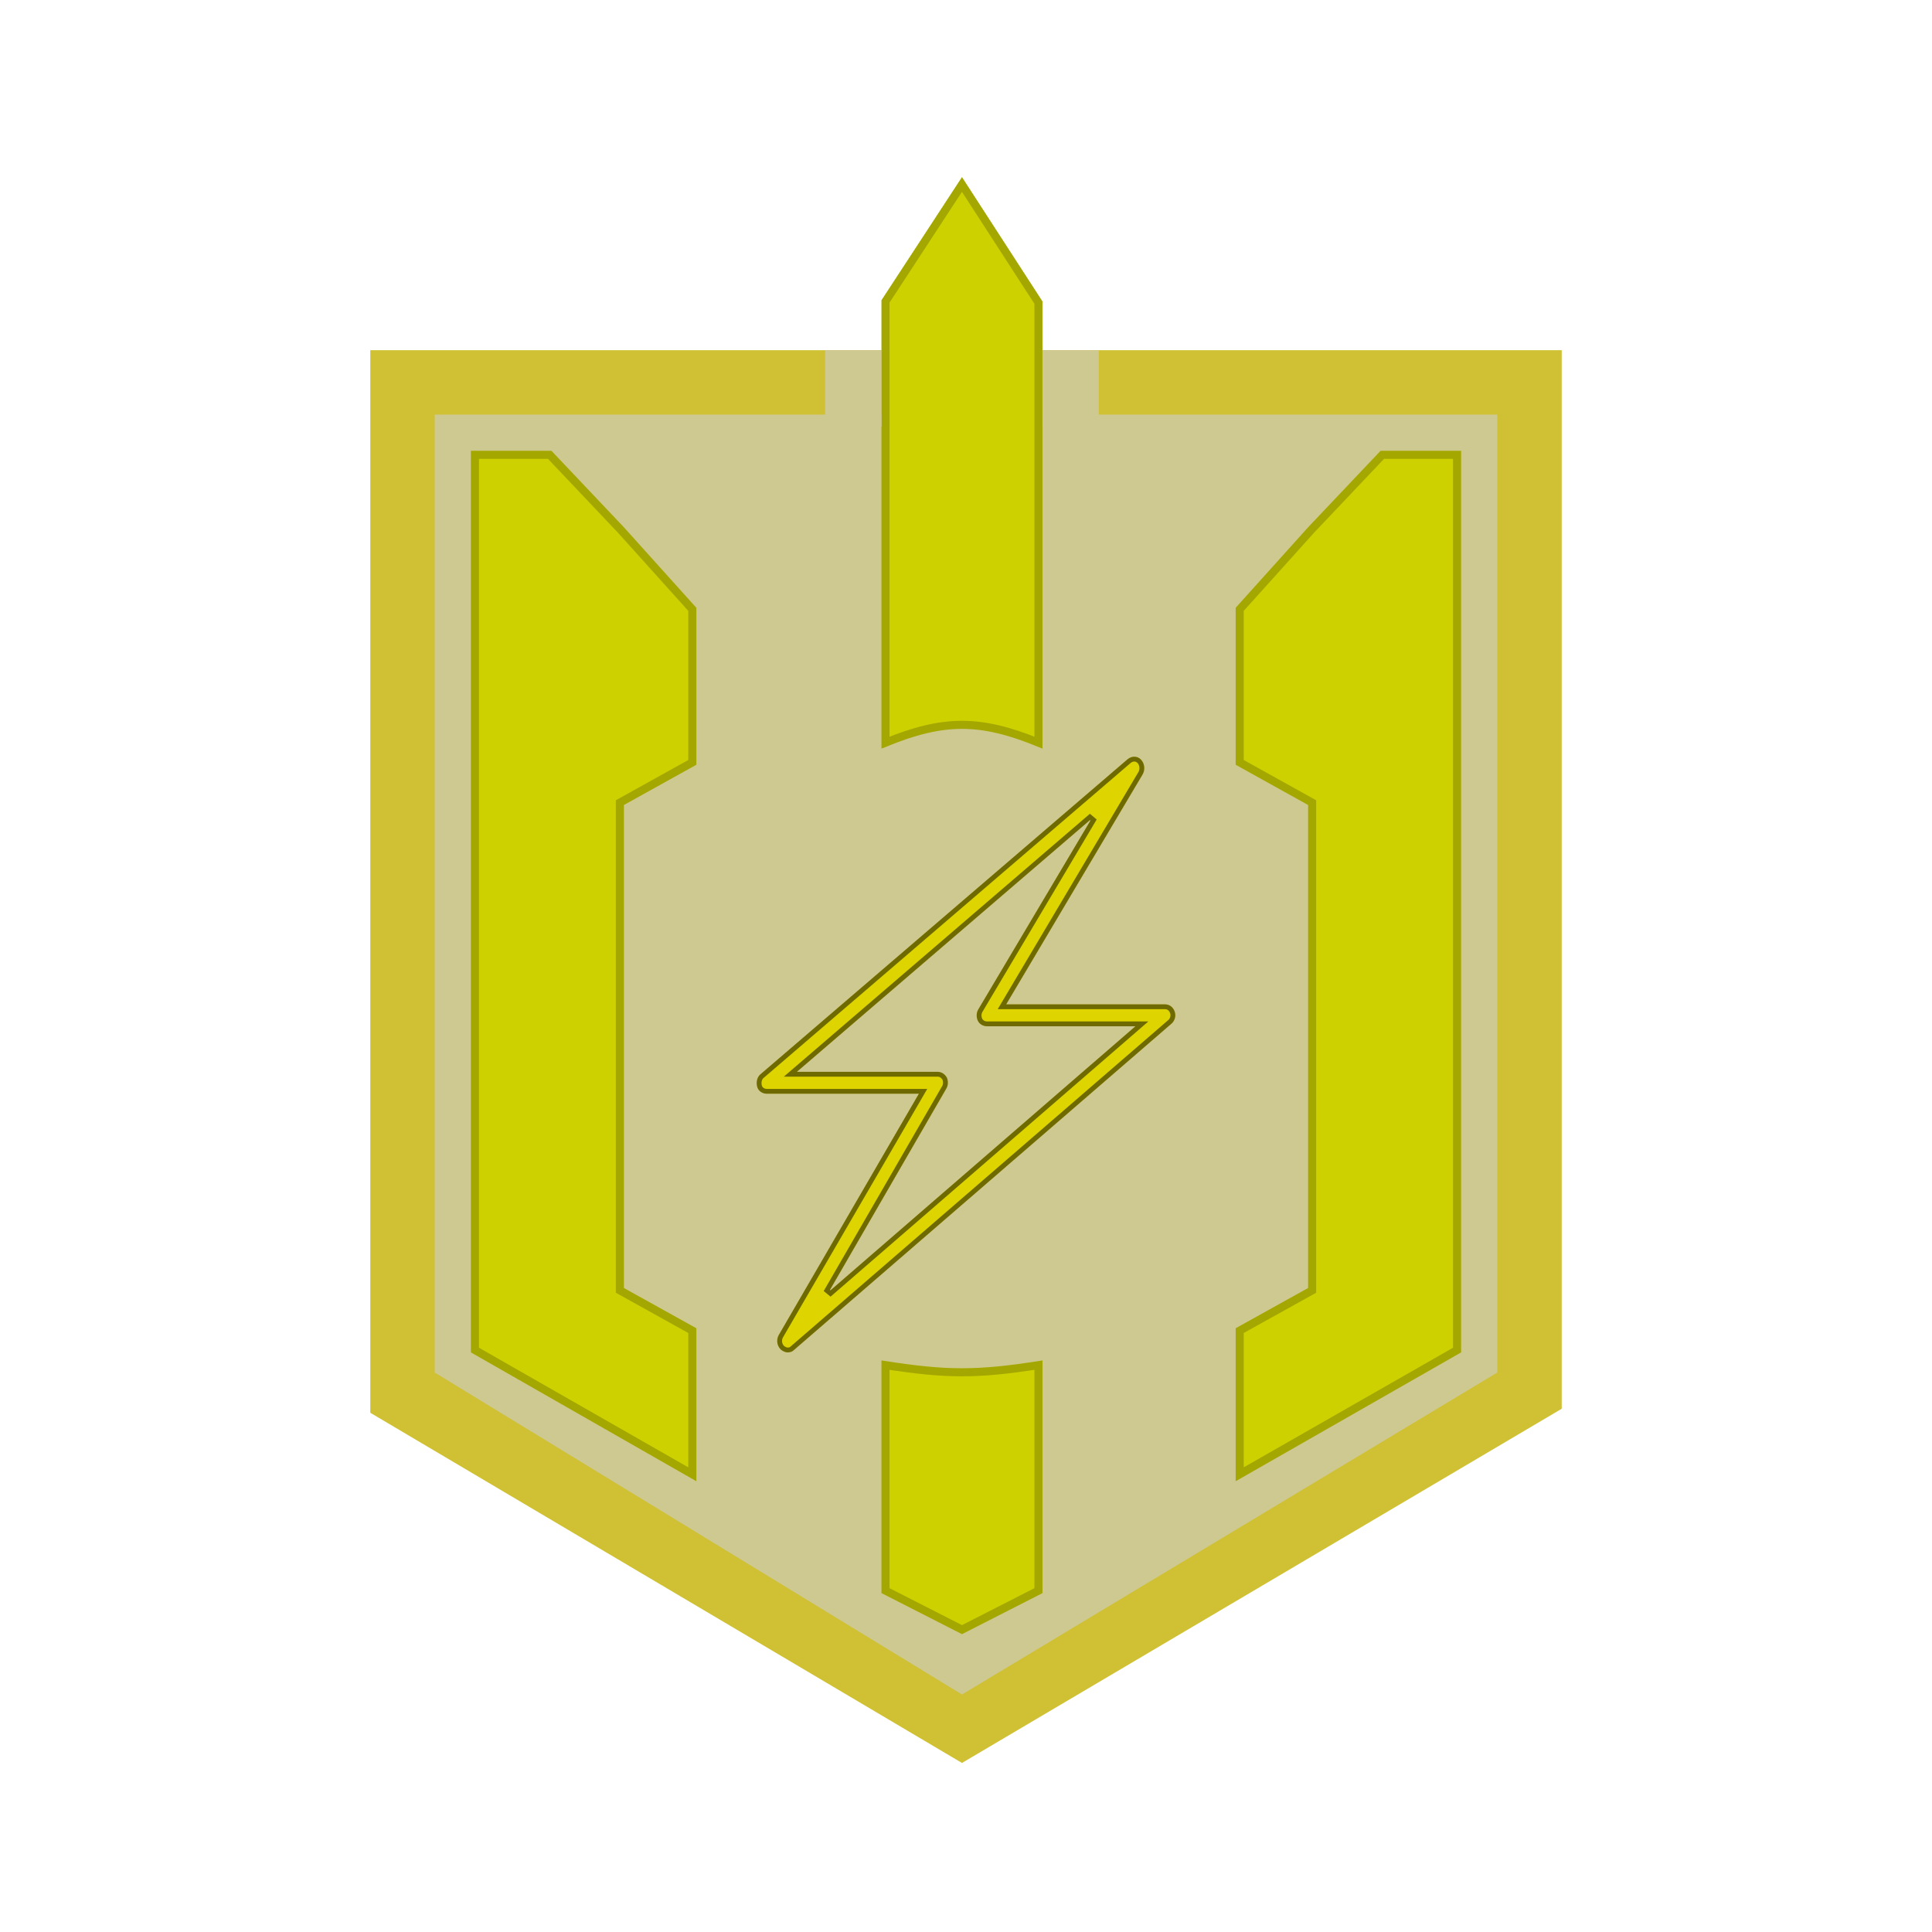
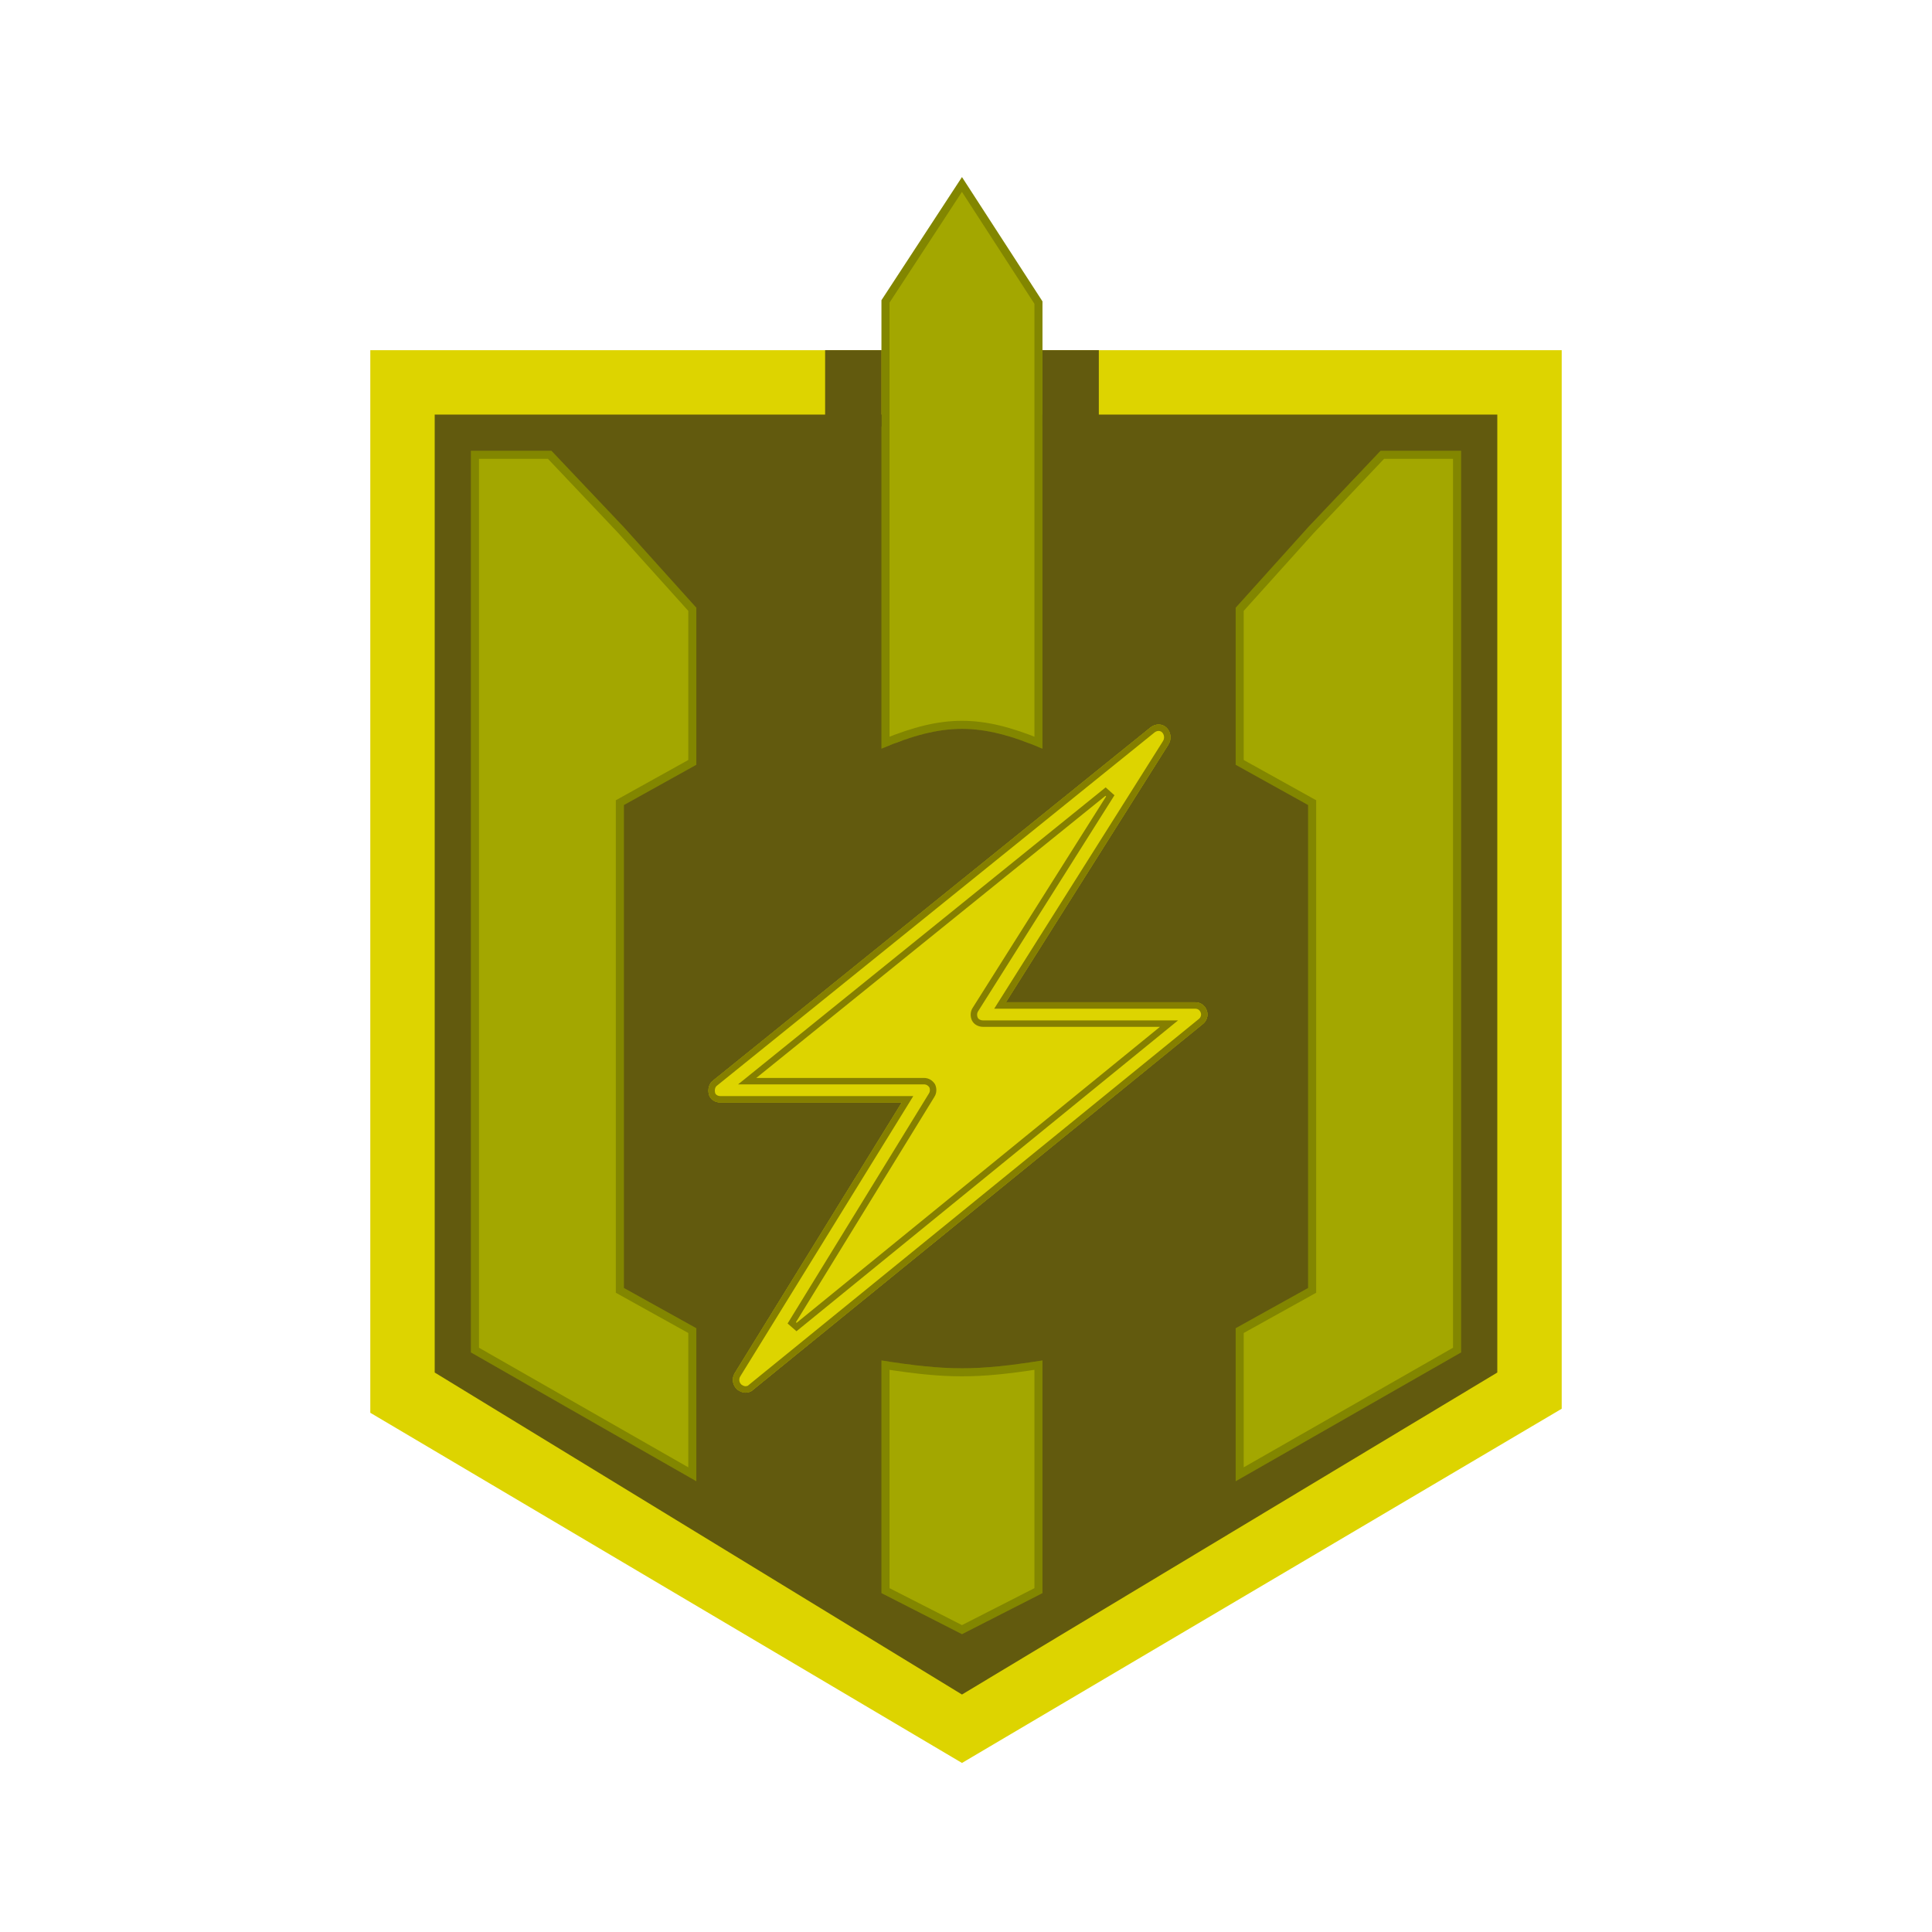
<svg xmlns="http://www.w3.org/2000/svg" width="240" height="240" viewBox="0 0 240 240" fill="none">
-   <path d="M119.5 219L46 175.5V43.5L194 43.5V175L119.5 219Z" fill="#C3B101" fill-opacity="0.8" />
-   <path d="M119.5 210.5L54 170.5V51.5L186 51.5V170.5L119.5 210.5Z" fill="#CEC891" />
-   <path d="M109.5 37.292L119.5 22L129.5 37.443V93C121.722 89.723 117.278 89.723 109.5 93V37.292Z" fill="#CDD100" />
+   <path d="M119.5 219L46 175.5V43.5L194 43.5V175L119.5 219Z" fill="#DDD400" />
+   <path d="M119.5 210.5L54 170.5V51.5L186 51.5V170.5L119.5 210.5Z" fill="#625A0E" />
+   <path d="M109.5 37.292L119.5 22L129.5 37.443V93C121.722 89.723 117.278 89.723 109.5 93V37.292Z" fill="#A3A700" />
  <path d="M110 92.252V37.441L119.498 22.917L129 37.591V92.252C125.403 90.79 122.462 90.042 119.5 90.042C116.538 90.042 113.597 90.79 110 92.252Z" stroke="black" stroke-opacity="0.2" />
-   <path d="M129.5 197.9L119.5 203L109.5 197.9V169C117.667 170.295 121.333 170.295 129.5 169V197.9Z" fill="#CDD100" />
+   <path d="M129.5 197.9L119.5 203L109.5 197.9V169C117.667 170.295 121.333 170.295 129.5 169V197.9Z" fill="#A3A700" />
  <path d="M129 169.584V197.594L119.5 202.439L110 197.594V169.584C117.629 170.766 121.371 170.766 129 169.584Z" stroke="black" stroke-opacity="0.2" />
-   <path d="M153.5 165L162.5 160V100L153.5 95V75.5L162.5 65.5L171.5 56H181.5V168L153.5 184V165Z" fill="#CDD100" />
+   <path d="M153.5 165L162.5 160V100L153.5 95V75.5L162.5 65.5L171.5 56H181.5V168L153.5 184V165Z" fill="#A3A700" />
  <path d="M181 167.71L154 183.138V165.294L162.743 160.437L163 160.294V160V100V99.706L162.743 99.563L154 94.706V75.692L162.867 65.839L171.715 56.5H181V167.71Z" stroke="black" stroke-opacity="0.2" />
-   <path d="M86.5 165L77.5 160V100L86.5 95V75.5L77.5 65.5L68.5 56H58.5V168L86.5 184V165Z" fill="#CDD100" />
+   <path d="M86.5 165L77.5 160V100L86.5 95V75.5L77.5 65.5L68.5 56H58.5V168L86.5 184V165Z" fill="#A3A700" />
  <path d="M59 167.71L86 183.138V165.294L77.257 160.437L77 160.294V160V100V99.706L77.257 99.563L86 94.706V75.692L77.133 65.839L68.285 56.5H59V167.71Z" stroke="black" stroke-opacity="0.2" />
-   <path d="M102.5 43.5H109.5V53H102.5V43.5Z" fill="#CEC891" />
-   <path d="M129.5 43.5H136.5V53H129.5V43.5Z" fill="#CEC891" />
-   <path d="M145.926 125.67C145.733 125.111 145.284 124.762 144.706 124.762H124.994L141.945 96.192C142.266 95.633 142.202 94.865 141.752 94.376C141.303 93.887 140.597 93.887 140.083 94.306L94.497 133.423C94.047 133.773 93.919 134.401 94.047 134.96C94.176 135.519 94.689 135.868 95.267 135.868H114.144L96.744 165.835C96.423 166.393 96.487 167.162 97.001 167.651C97.257 167.86 97.579 168 97.835 168C98.092 168 98.413 167.93 98.606 167.721L145.476 127.206C145.926 126.857 146.118 126.228 145.926 125.67ZM102.972 160.456L117.547 135.239C117.803 134.82 117.803 134.261 117.611 133.842C117.354 133.423 116.969 133.144 116.455 133.144H98.991L135.588 101.71L121.527 125.39C121.271 125.809 121.271 126.368 121.463 126.787C121.656 127.206 122.105 127.486 122.619 127.486H141.046L102.972 160.456Z" fill="#DDD400" />
-   <path d="M124.736 124.609L124.468 125.062H124.994H144.706C145.143 125.062 145.487 125.317 145.642 125.767C145.793 126.205 145.64 126.699 145.292 126.97L145.286 126.974L145.28 126.979L98.41 167.494L98.397 167.505L98.385 167.518C98.276 167.636 98.059 167.7 97.835 167.7C97.672 167.7 97.421 167.604 97.199 167.426C96.801 167.039 96.748 166.43 97.004 165.985C97.004 165.985 97.004 165.984 97.004 165.984L114.403 136.019L114.665 135.568H114.144H95.267C94.805 135.568 94.432 135.294 94.34 134.893C94.228 134.408 94.352 133.916 94.681 133.66L94.686 133.656L94.692 133.651L140.275 94.536C140.684 94.205 141.205 94.224 141.531 94.579C141.888 94.967 141.943 95.591 141.686 96.041C141.685 96.042 141.685 96.042 141.685 96.043L124.736 124.609ZM102.712 160.306L103.168 160.683L141.242 127.713L141.851 127.186H141.046H122.619C122.211 127.186 121.875 126.965 121.736 126.662C121.58 126.323 121.585 125.871 121.783 125.547L121.785 125.543L135.846 101.864L135.393 101.483L98.796 132.916L98.181 133.444H98.991H116.455C116.835 133.444 117.13 133.641 117.345 133.984C117.494 134.321 117.486 134.764 117.291 135.083L117.291 135.083L117.287 135.089L102.712 160.306Z" stroke="black" stroke-opacity="0.5" stroke-width="0.6" />
+   <path d="M102.5 43.5H109.5V53H102.5V43.5Z" fill="#625A0E" />
+   <path d="M129.5 43.5H136.5V53H129.5V43.5Z" fill="#625A0E" />
+   <path d="M149.911 125.521C149.682 124.895 149.146 124.503 148.457 124.503H124.955L145.165 92.459C145.548 91.832 145.471 90.97 144.935 90.422C144.399 89.873 143.557 89.873 142.945 90.343L88.592 134.218C88.056 134.61 87.903 135.315 88.056 135.942C88.209 136.568 88.822 136.96 89.511 136.96H112.017L91.272 170.571C90.889 171.198 90.965 172.06 91.578 172.608C91.884 172.843 92.267 173 92.573 173C92.879 173 93.262 172.922 93.492 172.687L149.375 127.245C149.911 126.853 150.141 126.148 149.911 125.521ZM98.697 164.538L116.075 136.255C116.381 135.785 116.381 135.158 116.151 134.688C115.845 134.218 115.386 133.905 114.773 133.905H93.951L137.586 98.648L120.821 125.208C120.515 125.678 120.515 126.305 120.745 126.775C120.974 127.245 121.51 127.558 122.122 127.558H144.093L98.697 164.538Z" fill="#DDD400" />
+   <path d="M124.617 124.289L124.23 124.903H124.955H148.457C148.974 124.903 149.362 125.186 149.536 125.659C149.701 126.111 149.537 126.631 149.139 126.922L149.131 126.928L149.123 126.935L93.239 172.376L93.221 172.391L93.206 172.407C93.088 172.527 92.841 172.6 92.573 172.6C92.385 172.6 92.092 172.495 91.834 172.3C91.383 171.887 91.328 171.248 91.612 170.781C91.612 170.78 91.613 170.78 91.613 170.78L112.358 137.17L112.734 136.56H112.017H89.511C88.959 136.56 88.544 136.252 88.445 135.847C88.318 135.329 88.459 134.811 88.828 134.541L88.836 134.535L88.843 134.529L143.192 90.658C143.669 90.295 144.277 90.32 144.649 90.701C145.053 91.115 145.114 91.773 144.825 92.248C144.825 92.249 144.824 92.249 144.824 92.25L124.617 124.289ZM98.356 164.329L98.95 164.849L144.346 127.869L145.218 127.158H144.093H122.122C121.638 127.158 121.256 126.911 121.104 126.599C120.929 126.241 120.936 125.765 121.156 125.426L121.156 125.426L121.159 125.422L137.924 98.862L137.335 98.337L93.7 133.593L92.819 134.305H93.951H114.773C115.218 134.305 115.557 134.519 115.802 134.885C115.967 135.241 115.956 135.705 115.74 136.037L115.739 136.037L115.734 136.046L98.356 164.329Z" stroke="black" stroke-opacity="0.4" stroke-width="0.8" />
+   <path d="M93.226 134.22L138.094 97.999L121.391 126.521L145.406 127.12L98.267 165.017L116.047 135.026L93.226 134.22Z" fill="#DDD400" />
+   <path d="M149.911 125.521C149.682 124.895 149.146 124.503 148.457 124.503H124.955L145.165 92.459C145.548 91.832 145.471 90.97 144.935 90.422C144.399 89.873 143.557 89.873 142.945 90.343L88.592 134.218C88.056 134.61 87.903 135.315 88.056 135.942C88.209 136.568 88.822 136.96 89.511 136.96H112.017L91.272 170.571C90.889 171.198 90.965 172.06 91.578 172.608C91.884 172.843 92.267 173 92.573 173C92.879 173 93.262 172.922 93.492 172.687L149.375 127.245C149.911 126.853 150.141 126.148 149.911 125.521ZM98.697 164.538L116.075 136.255C116.381 135.785 116.381 135.158 116.151 134.688C115.845 134.218 115.386 133.905 114.773 133.905H93.951L137.586 98.648L120.821 125.208C120.515 125.678 120.515 126.305 120.745 126.775C120.974 127.245 121.51 127.558 122.122 127.558H144.093L98.697 164.538Z" fill="#DDD400" />
+   <path d="M124.617 124.289L124.23 124.903H124.955H148.457C148.974 124.903 149.362 125.186 149.536 125.659C149.701 126.111 149.537 126.631 149.139 126.922L149.131 126.928L149.123 126.935L93.239 172.376L93.221 172.391L93.206 172.407C93.088 172.527 92.841 172.6 92.573 172.6C92.385 172.6 92.092 172.495 91.834 172.3C91.383 171.887 91.328 171.248 91.612 170.781C91.612 170.78 91.613 170.78 91.613 170.78L112.358 137.17L112.734 136.56H112.017H89.511C88.959 136.56 88.544 136.252 88.445 135.847C88.318 135.329 88.459 134.811 88.828 134.541L88.836 134.535L88.843 134.529L143.192 90.658C143.669 90.295 144.277 90.32 144.649 90.701C145.053 91.115 145.114 91.773 144.825 92.248C144.825 92.249 144.824 92.249 144.824 92.25L124.617 124.289ZM98.356 164.329L98.95 164.849L144.346 127.869L145.218 127.158H144.093H122.122C121.638 127.158 121.256 126.911 121.104 126.599C120.929 126.241 120.936 125.765 121.156 125.426L121.156 125.426L121.159 125.422L137.924 98.862L137.335 98.337L93.7 133.593L92.819 134.305H93.951H114.773C115.218 134.305 115.557 134.519 115.802 134.885C115.967 135.241 115.956 135.705 115.74 136.037L115.739 136.037L115.734 136.046L98.356 164.329Z" stroke="black" stroke-opacity="0.4" stroke-width="0.8" />
</svg>
